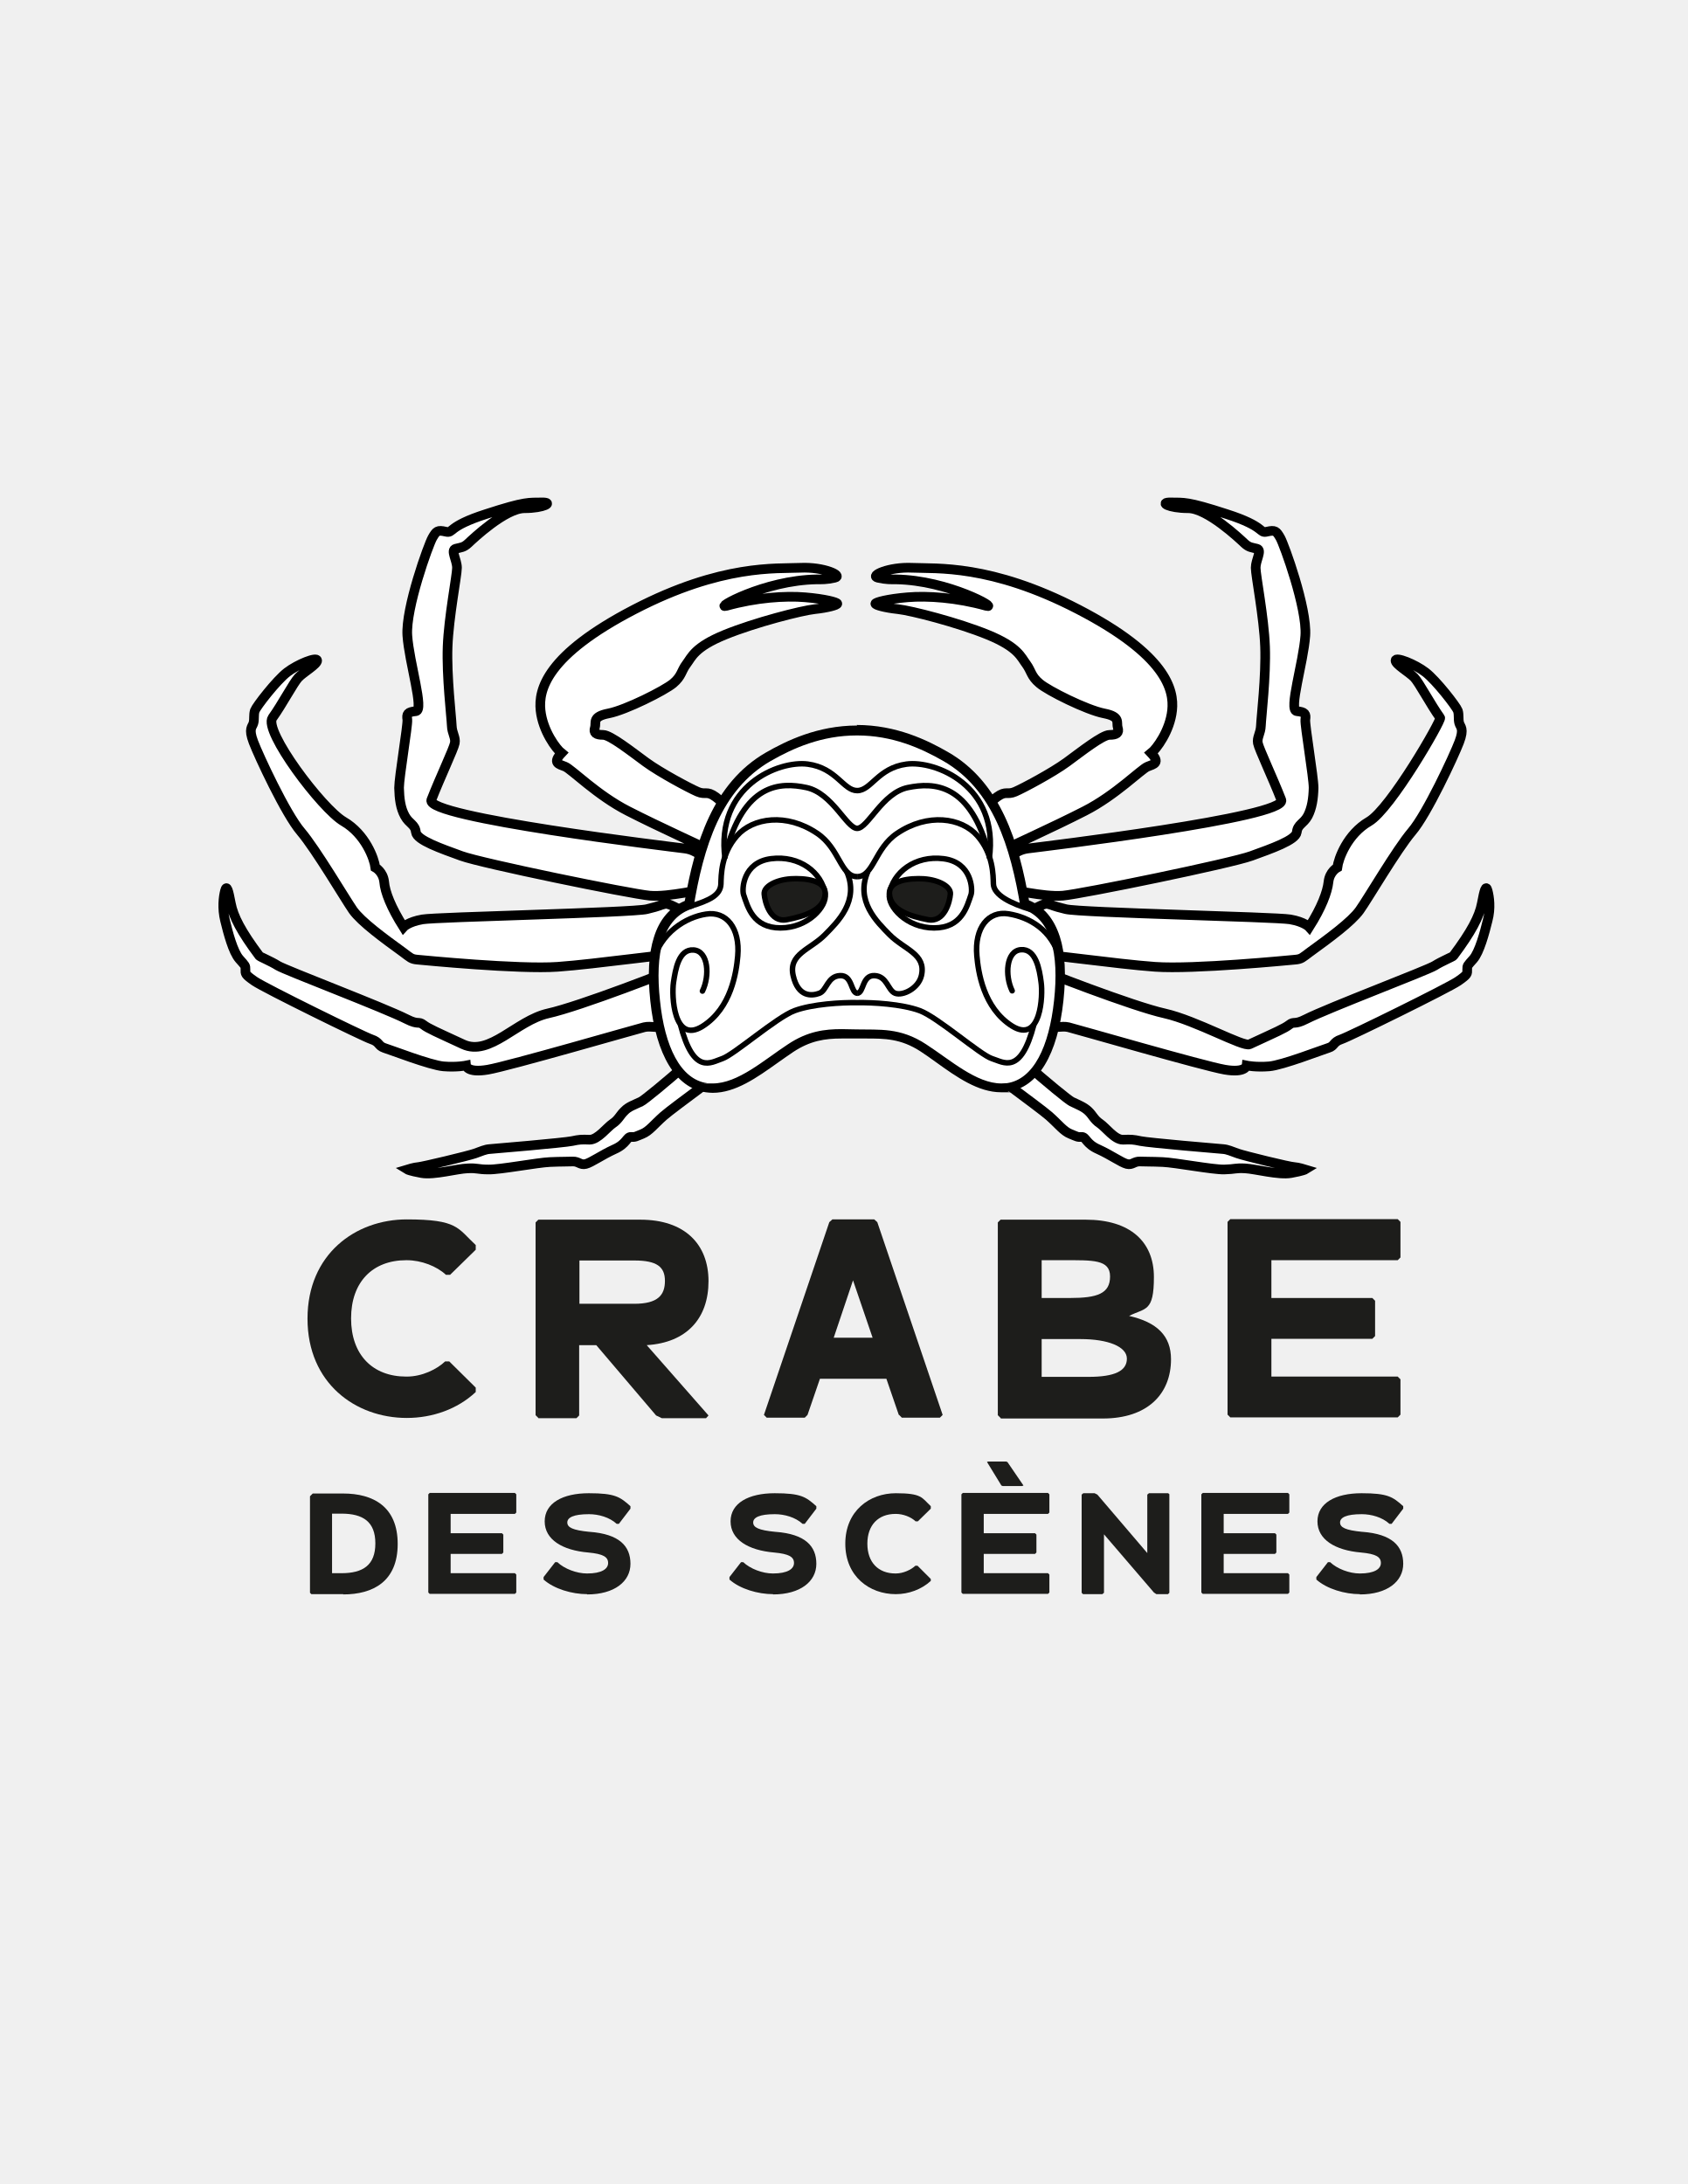
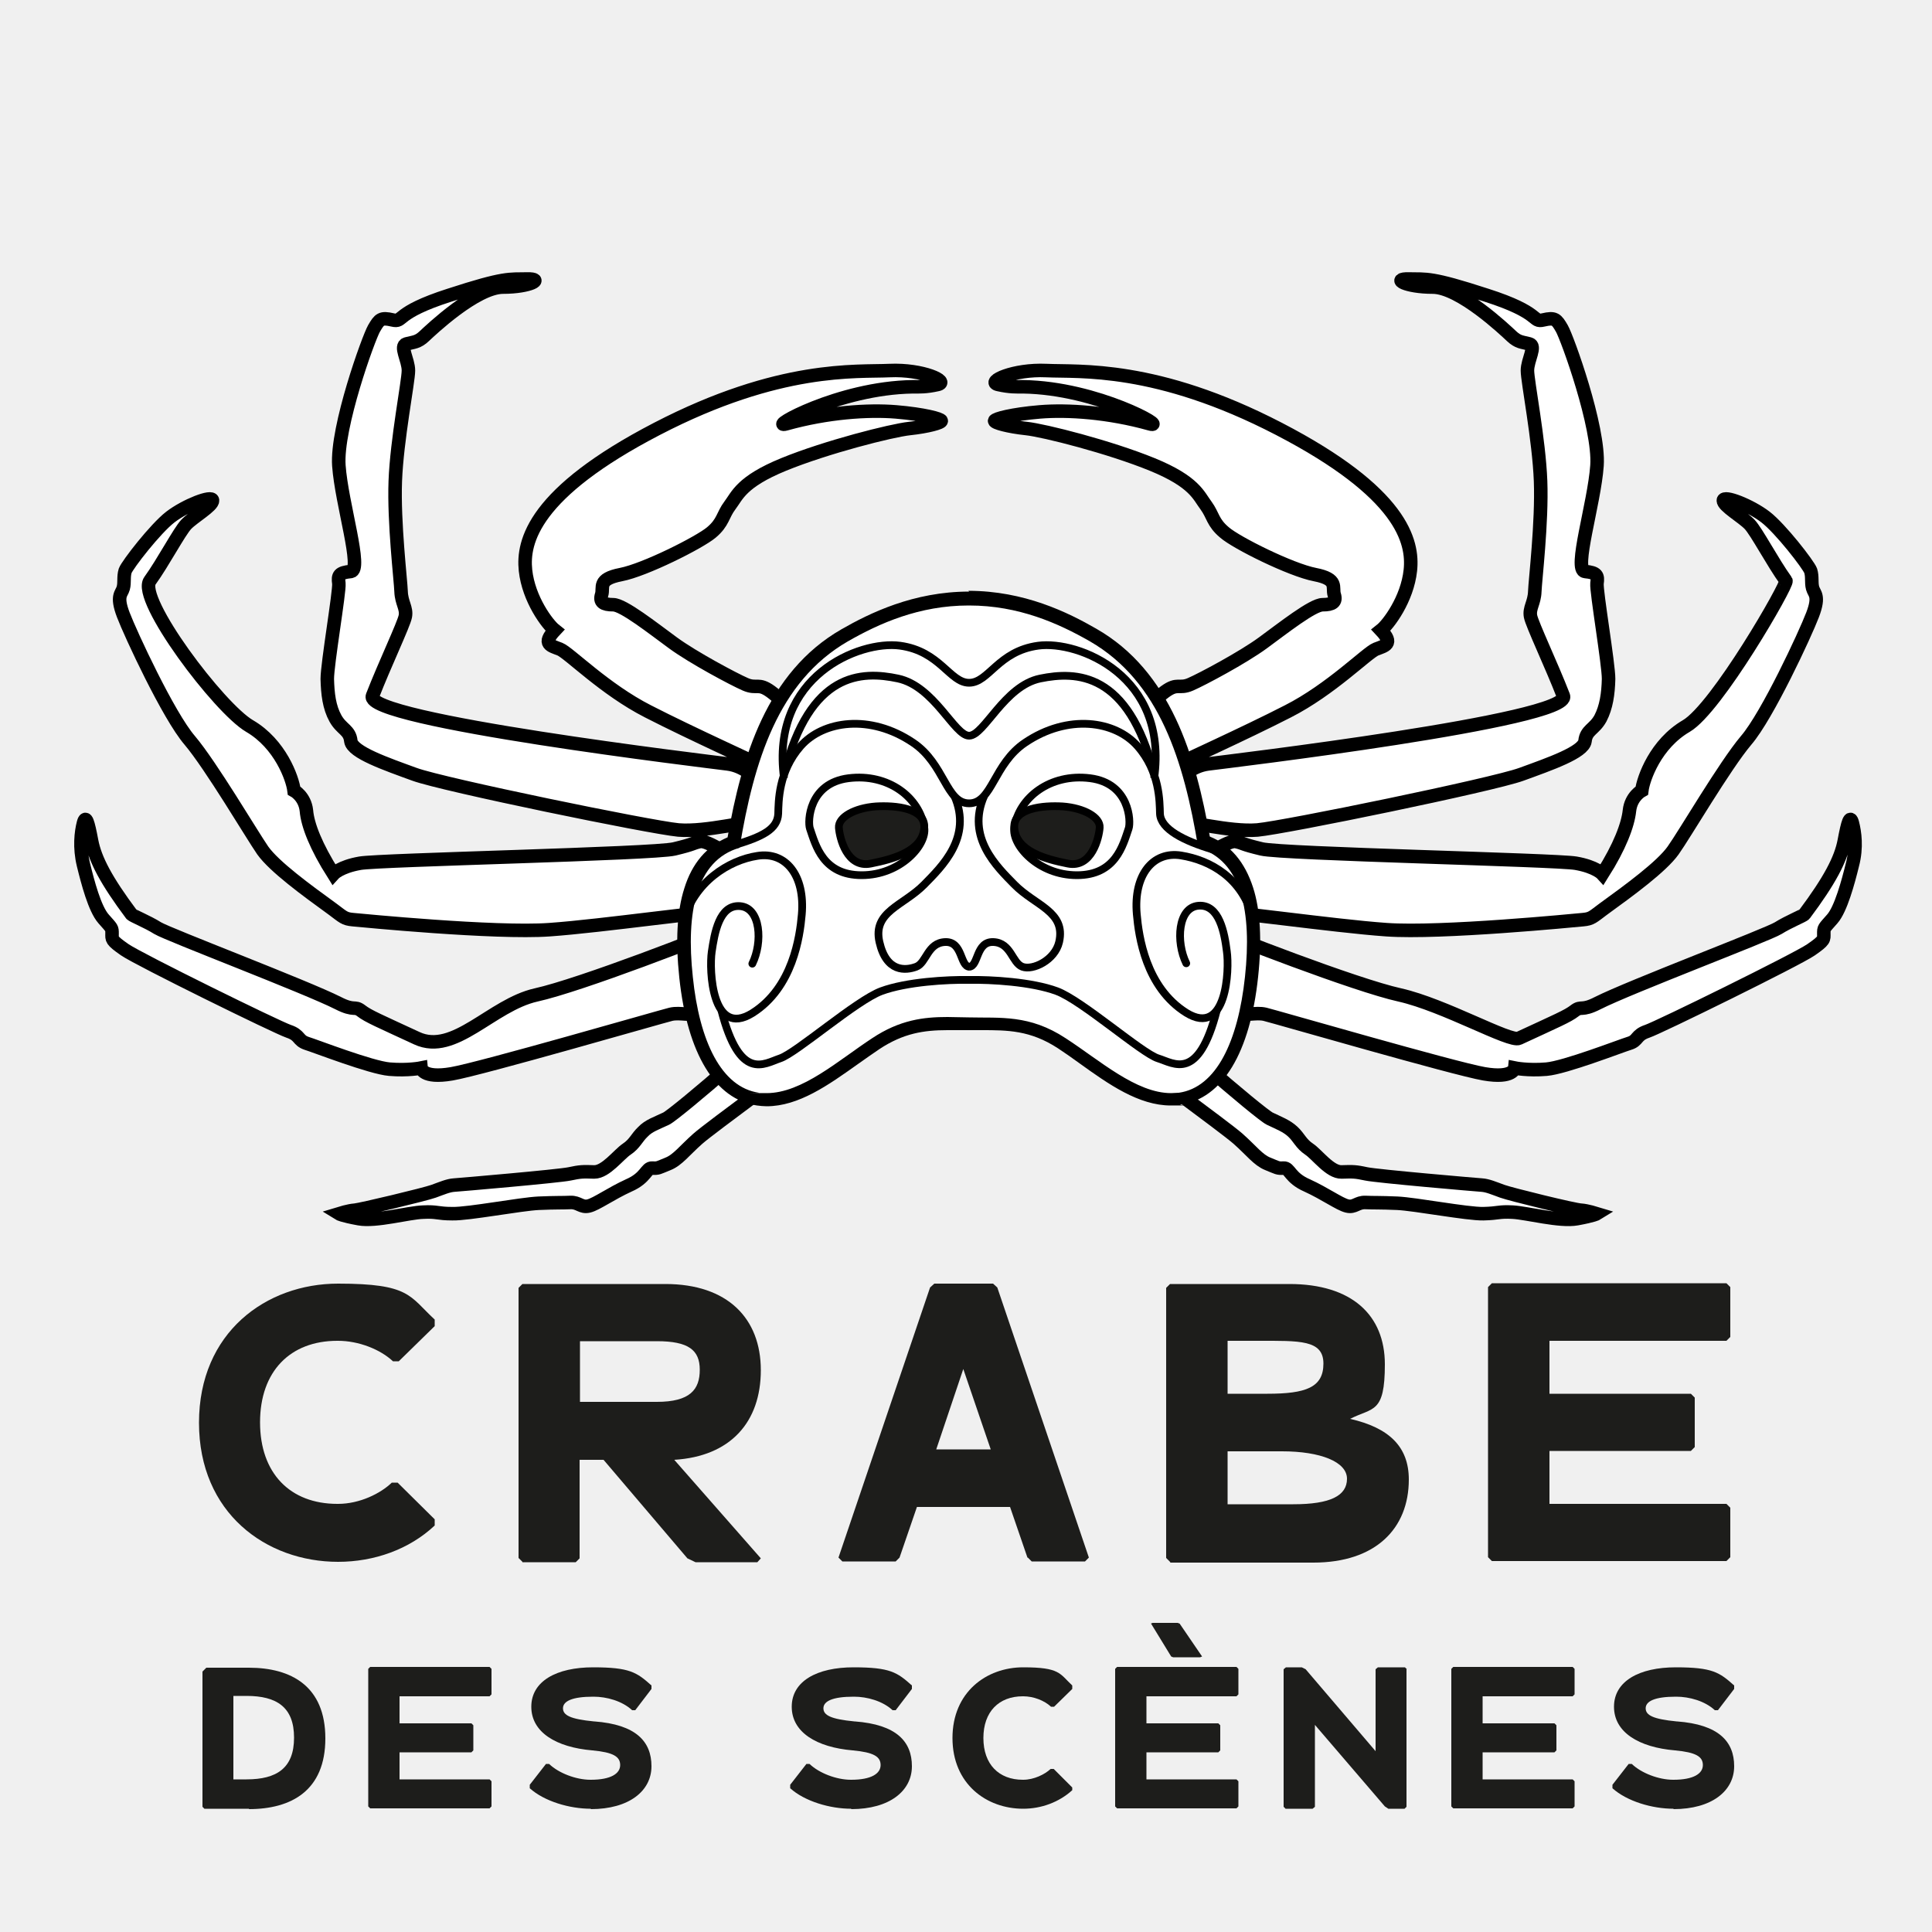
- <svg xmlns="http://www.w3.org/2000/svg" id="Calque_1" version="1.1" viewBox="0 0 612 792">
+ <svg xmlns="http://www.w3.org/2000/svg" id="Calque_1" version="1.1" viewBox="60 110 500 500">
  <defs>
    <style>
      .st0, .st1 {
        fill: #1d1d1b;
      }

      .st2, .st3 {
        fill: #fff;
      }

      .st3 {
        fill-rule: evenodd;
        stroke-width: 3.5px;
      }

      .st3, .st4, .st5, .st1 {
        stroke: #000;
        stroke-miterlimit: 10;
      }

      .st4 {
        stroke-linecap: round;
      }

      .st4, .st5 {
        fill: none;
      }

      .st4, .st5, .st1 {
        stroke-width: 2px;
      }
    </style>
  </defs>
  <path class="st3" d="M310.8,373.8c-8.7,1.2-21.8-2.2-24.3-2.6-2.5-.4-3.6,2.1-5.5,1.7s-1.9,1.2-2.4,2.1-4.1,3.3-6.3,5.4c-4.2,3.9-28.2,21.2-31.7,24.3-3.5,3.1-5.2,5.5-7.7,6.5-2.5,1-2.5,1.2-4.1,1.1s-1.5,2.5-6.1,4.5c-4.6,2.1-8.3,4.8-10.3,5.3s-2.6-1-4.8-.9-3.6,0-8.2.2c-4.6.2-18.2,2.8-22.3,2.7-4,0-3.9-.6-7.6-.4-3.7.1-12.2,2.5-16.6,1.7-4.4-.8-5.2-1.3-5.2-1.3,0,0,2.6-.8,4.1-.9s18.2-4.1,20.4-4.9,3.8-1.5,5.3-1.6,27.1-2.3,29.9-2.9,3.4-.6,6.4-.5c3,0,6.3-4.5,8.4-5.9s2.6-3,4.2-4.5c1.5-1.6,3.5-2.2,6-3.4,2.5-1.2,31.4-25.9,30.6-27.5s3.9-3.3,5.9-3.5c1.9-.2,4-2.2,1.8-3.8s-3.8-2.2-7.1-2.5c-3.3-.3-4-3.3-4.8-3.5s-.7,3.6-1.3,4.6c-.6,1-5.8,3.2-9.5,4.8-3.7,1.6-5.9,2.6-7.5,3.8-1.5,1.2-4.4,0-6.9.6s-49.1,14.1-56.7,15.4c-7.6,1.3-7.9-1.5-7.9-1.5,0,0-3.4.7-8.2.3-4.8-.4-19.2-6-21.5-6.7-2.3-.8-1.6-2.1-4.6-3.1s-38.8-18.6-42.4-21.1c-3.6-2.5-3.3-2.7-3.3-4.2,0-1.5,0-1.3-2.2-3.8-2.3-2.6-4.1-9.5-5.2-14s-.6-8.5,0-10.8,1.2-.2,2.1,4.6,3.8,10.3,10.3,19c.3.4,4.1,1.9,6.8,3.6,2.8,1.7,38.4,15.2,46.7,19.4,4.3,2.2,4.2.6,6,2,1.8,1.4,4.7,2.6,14.4,7.1s19.3-8.6,30.8-11.2c11.4-2.5,45.2-15.6,49.6-17.7,4.4-2,8.4-2.7,8.2-4s-2.9.2-8,0c-5.1-.2-32.2,3.8-46.3,4.8s-48.7-2.4-50.9-2.6-2.5-.7-5.2-2.7c-6.9-5-15.1-11-18.1-15.2-2.9-4.2-13.4-22-18.9-28.5-5.5-6.4-15.3-27.5-17.2-32.5s-.4-5.4,0-6.9,0-2.9.5-4.5c.6-1.6,7.8-10.9,11.7-13.9s10.8-5.7,10.9-4.3-5,4.3-6.8,6.2-6,9.9-9.4,14.6,17.9,33,25.8,37.6c7.9,4.6,11.1,13.5,11.5,16.7,0,0,2.8,1.5,3.2,5.2.3,3.7,2.5,9.3,7,16.4,0,0,1.7-1.9,6.9-2.8s75.9-2.4,81.3-3.7c5.4-1.3,4.4-1.4,6.6-1.9s7.5,4.1,11.6,4.4,1.7-3.9,1.5-4-.7-2.5-.2-4.9c.3-1.2-11,2.1-18.4,1.5-7.4-.7-60.9-11.7-68.3-14.4-7.4-2.7-16.1-5.7-16.5-8.6-.3-2.9-2.4-3-4-5.9s-2-6.3-2.1-10.2c0-3.9,3.2-22.6,3-24.7-.3-2.1,0-2.8,3.1-3.1s-2.4-17.5-3.1-27.4c-.7-9.9,7.7-33.1,9.1-35.5,1.4-2.4,1.8-2.9,4.8-2.2s.3-1.8,14.7-6.4c14.4-4.7,15.5-4.1,20.1-4.2s.8,2.1-6.2,2.1c-7,0-18.7,11.1-20.4,12.7s-2.7,1.5-4.6,2,.5,4.1.5,6.9-3,17.9-3.4,28.6,1.4,25.7,1.5,28.6,1.5,4.3,1.1,6.4-5.4,12.6-8.5,20.6c-2.4,6.3,87.3,17,91.9,17.6s6,3.5,8.6,3.2,1.8-1.8.6-2.5-18.7-8.6-29.8-14.3c-11.2-5.7-20.5-15.2-22.8-16.1s-4.7-1.3-1.3-4.9c-1.9-1.5-6.8-8-7.6-15.5s2.2-20.1,34-36.6c31.8-16.5,51.7-14.7,60.2-15.1,8.6-.4,15.6,2.9,12.5,3.6s-4.8.6-6.5.6c-19.3.3-37.6,10.9-32.8,9.6,10.7-3,21.3-3.7,28.5-3.1,7.2.6,11.6,1.8,11.7,2.3s-3.5,1.5-8.2,2c-4.7.5-21.6,4.8-32.6,9.3s-12,8.1-13.9,10.6-1.7,4.4-4.8,7-17.2,9.7-23.4,10.9c-6.2,1.2-4.4,3.3-5,5.2s.4,2.6,3,2.6,10.3,6.1,15.5,9.9c5.2,3.8,15.7,9.4,18.7,10.7,3,1.3,3.3-.5,6.6,1.9s10.2,9.8,12.8,9.3" />
  <path class="st3" d="M310.2,373.8c8.7,1.2,21.8-2.2,24.3-2.6,2.5-.4,3.6,2.1,5.5,1.7s1.9,1.2,2.4,2.1c.6.9,4.1,3.3,6.3,5.4,4.2,3.9,28.2,21.2,31.7,24.3,3.5,3.1,5.2,5.5,7.7,6.5,2.5,1,2.5,1.2,4.1,1.1s1.5,2.5,6.1,4.5c4.6,2.1,8.3,4.8,10.3,5.3s2.6-1,4.8-.9,3.6,0,8.2.2,18.2,2.8,22.3,2.7,3.9-.6,7.6-.4,12.2,2.5,16.6,1.7c4.4-.8,5.2-1.3,5.2-1.3,0,0-2.6-.8-4.1-.9-1.5,0-18.2-4.1-20.4-4.9-2.2-.8-3.8-1.5-5.3-1.6s-27.1-2.3-29.9-2.9-3.4-.6-6.4-.5-6.3-4.5-8.4-5.9-2.6-3-4.2-4.5-3.5-2.2-6-3.4c-2.5-1.2-31.4-25.9-30.6-27.5.8-1.6-3.9-3.3-5.9-3.5s-4-2.2-1.8-3.8c2.2-1.6,3.8-2.2,7.1-2.5s4-3.3,4.8-3.5.7,3.6,1.3,4.6,5.8,3.2,9.5,4.8c3.7,1.6,5.9,2.6,7.5,3.8s4.4,0,6.9.6c2.5.6,49.1,14.1,56.7,15.4s7.9-1.5,7.9-1.5c0,0,3.4.7,8.2.3,4.8-.4,19.2-6,21.5-6.7s1.6-2.1,4.6-3.1,38.8-18.6,42.4-21.1c3.6-2.5,3.3-2.7,3.3-4.2s0-1.3,2.2-3.8,4.1-9.5,5.2-14c1.2-4.5.6-8.5,0-10.8s-1.2-.2-2.1,4.6c-.9,4.8-3.8,10.3-10.3,19-.3.4-4.1,1.9-6.8,3.6s-38.4,15.2-46.7,19.4c-4.3,2.2-4.2.6-6,2-1.8,1.4-4.7,2.6-14.4,7.1-2.3,1.1-19.3-8.6-30.8-11.2-11.4-2.5-45.2-15.6-49.6-17.7-4.4-2-8.4-2.7-8.2-4,.3-1.3,2.9.2,8,0,5.1-.2,32.2,3.8,46.3,4.8s48.7-2.4,50.9-2.6,2.5-.7,5.2-2.7c6.9-5,15.1-11,18.1-15.2s13.4-22,18.9-28.5c5.5-6.4,15.3-27.5,17.2-32.5s.4-5.4,0-6.9c-.4-1.5,0-2.9-.5-4.5-.6-1.6-7.8-10.9-11.7-13.9-3.9-3-10.8-5.7-10.9-4.3-.1,1.4,5,4.3,6.8,6.2s6,9.9,9.4,14.6c.6.8-17.9,33-25.8,37.6s-11.1,13.5-11.5,16.7c0,0-2.8,1.5-3.2,5.2s-2.5,9.3-7,16.4c0,0-1.7-1.9-6.9-2.8s-75.9-2.4-81.3-3.7c-5.4-1.3-4.4-1.4-6.6-1.9s-7.5,4.1-11.6,4.4c-4.1.3-1.7-3.9-1.5-4s.7-2.5.2-4.9c-.3-1.2,11,2.1,18.4,1.5,7.4-.7,60.9-11.7,68.3-14.4,7.4-2.7,16.1-5.7,16.5-8.6.3-2.9,2.4-3,4-5.9,1.5-2.9,2-6.3,2.1-10.2,0-3.9-3.2-22.6-3-24.7.3-2.1,0-2.8-3.1-3.1s2.4-17.5,3.1-27.4-7.7-33.1-9.1-35.5-1.8-2.9-4.8-2.2-.3-1.8-14.7-6.4c-14.4-4.7-15.5-4.1-20.1-4.2s-.8,2.1,6.2,2.1c7,0,18.7,11.1,20.4,12.7s2.7,1.5,4.6,2-.5,4.1-.5,6.9c0,2.8,3,17.9,3.4,28.6s-1.4,25.7-1.5,28.6-1.5,4.3-1.1,6.4,5.4,12.6,8.5,20.6c2.4,6.3-87.3,17-91.9,17.6s-6,3.5-8.6,3.2-1.8-1.8-.6-2.5,18.7-8.6,29.8-14.3c11.2-5.7,20.5-15.2,22.8-16.1s4.7-1.3,1.3-4.9c1.9-1.5,6.8-8,7.6-15.5.8-7.5-2.2-20.1-34-36.6-31.8-16.5-51.7-14.7-60.2-15.1s-15.6,2.9-12.5,3.6,4.8.6,6.5.6c19.3.3,37.6,10.9,32.8,9.6-10.7-3-21.3-3.7-28.5-3.1-7.2.6-11.6,1.8-11.7,2.3s3.5,1.5,8.2,2,21.6,4.8,32.6,9.3c11,4.5,12,8.1,13.9,10.6,1.9,2.6,1.7,4.4,4.8,7,3.1,2.7,17.2,9.7,23.4,10.9,6.2,1.2,4.4,3.3,5,5.2.6,1.9-.4,2.6-3,2.6s-10.3,6.1-15.5,9.9c-5.2,3.8-15.7,9.4-18.7,10.7-3,1.3-3.3-.5-6.6,1.9-3.3,2.4-10.2,9.8-12.8,9.3" />
  <g>
    <path class="st2" d="M363.1,394.6c-7.7,0-15.2-5.4-22.5-10.6-2-1.4-3.8-2.7-5.7-4-7.6-5-14-5-20.7-5-1.1,0-2.3,0-3.4,0h-1.5c-1.3,0-2.7-.1-4-.1-6.4,0-12,.9-18.5,5.2-1.9,1.2-3.7,2.5-5.7,4-7.3,5.2-14.8,10.6-22.5,10.6-.8,0-1.5,0-2.3-.2-10-1.5-16.6-12.7-18.6-31.5-2.1-19.5,2.1-31.3,12.3-34.9,3.7-21.5,9.8-42.7,28.7-53.6,7.7-4.4,18.3-9.5,32.2-9.5s24.5,5.1,32.2,9.5c18.9,10.9,25,32.1,28.7,53.6,10.3,3.7,14.4,15.4,12.3,34.9-2,18.9-8.6,30.1-18.6,31.5-.7.1-1.5.2-2.3.2Z" />
    <path d="M310.8,266.7c12.8,0,23.1,4.6,31.3,9.3,18,10.4,24.3,31,28,53.4,11.3,3.3,13.9,16.7,12.1,33.4-1.8,16.7-7.4,28.6-17.1,30-.7,0-1.3.1-2,.1-9.1,0-18.5-8.5-27.3-14.2-9.4-6.2-17-5.2-25.1-5.4-1.9,0-3.7-.1-5.5-.1-6.1,0-12.3.7-19.5,5.5-8.7,5.7-18.1,14.2-27.3,14.2s-1.4,0-2-.1c-9.7-1.4-15.4-13.3-17.1-30-1.8-16.7.8-30.1,12.1-33.4,3.7-22.4,10-43,28-53.4,8.2-4.7,18.5-9.3,31.3-9.3M310.8,263.1c-14.4,0-25.8,5.6-33.1,9.8-19.3,11.1-25.8,33.2-29.4,53.8-5.4,2.3-9.2,6.7-11.2,13.2-1.9,5.9-2.3,13.7-1.3,23.1,2.1,19.8,9.3,31.5,20.1,33.1.8.1,1.7.2,2.5.2,8.3,0,16-5.5,23.6-10.9,2-1.4,3.8-2.7,5.6-3.9,6.2-4.1,11.5-4.9,17.6-4.9s2.6,0,3.9,0c.5,0,1,0,1.5,0,1.2,0,2.3,0,3.4,0,6.7,0,12.6,0,19.8,4.7,1.8,1.2,3.7,2.5,5.6,3.9,7.5,5.4,15.3,10.9,23.6,10.9s1.7,0,2.5-.2c10.9-1.6,18-13.4,20.1-33.1,1-9.4.6-17.2-1.3-23.1-2.1-6.5-5.8-11-11.2-13.2-3.6-20.6-10.1-42.8-29.4-53.8-7.3-4.2-18.6-9.8-33.1-9.8h0Z" />
  </g>
  <path class="st5" d="M359.8,317.1" />
  <path class="st5" d="M310.8,317.9c6,0,6.3-10.2,14.5-15.7,11.1-7.5,23.3-5.7,29.1.9,5.8,6.6,5.7,14.4,5.8,17.5.2,4,6.2,7,13.5,9.2" />
  <path class="st5" d="M322.5,324.2c1.2-7.8,9.3-14.1,19.6-12.8s10.6,11.2,10,13c-1.5,4.4-3.4,12.1-13.4,12.1s-16.9-7.8-16.2-12.3Z" />
  <path class="st5" d="M314.7,316c-4.7,10.7,3.3,18.3,7.8,22.9,5.4,5.5,13.4,7,11.6,14.9-1.1,4.7-6.8,7.4-9.5,6.4-2.7-1-2.9-6.2-7.5-6.4-4.6-.2-3.8,6.3-6.3,6.4" />
  <path class="st4" d="M384.3,347.8c-2.8-10.7-11.2-15.2-18.6-16.4-7.3-1.2-12.4,5-11.5,15.2.5,5.7,2.3,18.9,12.8,25.5,10.5,6.5,11.2-11.2,10.5-15.9-.6-4.7-1.9-12.2-7.3-11.8-5.4.4-5.9,9.4-3.2,14.9" />
  <path class="st1" d="M322.5,324.2c-.3-5.1,7.5-5.8,12.5-5.5,5.5.4,9.8,2.8,9.6,5.5-.2,2.7-2.1,10.5-8.2,9.3-6.1-1.2-13.5-3.3-13.9-9.3Z" />
  <path class="st5" d="M261.9,317.1" />
  <path class="st5" d="M262.9,310.2c6.7-26.4,20.1-26.6,29.5-24.6,9.4,2,14.6,14.8,18.4,14.8,3.9,0,9.1-12.9,18.4-14.8s22.8-1.8,29.5,24.6" />
  <path class="st5" d="M310.8,317.9c-6,0-6.3-10.2-14.5-15.7-11.1-7.5-23.3-5.7-29.1.9s-5.7,14.4-5.8,17.5c-.2,4-4,5.9-11.3,8.1" />
  <path class="st5" d="M262.9,311.4c-3.6-26.5,19.6-35.7,30-34.3s12.9,9.6,17.9,9.6c5.1,0,7.5-8.2,17.9-9.6s33.7,7.8,30,34.3" />
  <path class="st5" d="M299.2,324.2c-1.2-7.8-9.3-14.1-19.6-12.8s-10.6,11.2-10,13c1.5,4.4,3.4,12.1,13.4,12.1s16.9-7.8,16.2-12.3Z" />
  <path class="st5" d="M307,316c4.7,10.7-3.3,18.3-7.8,22.9-5.4,5.5-13.4,7-11.6,14.9s6.8,7.4,9.5,6.4c2.7-1,2.9-6.2,7.5-6.4,4.6-.2,3.8,6.3,6.3,6.4" />
  <path class="st4" d="M236.7,348.9c2.8-10.7,12-16.3,19.3-17.4,7.3-1.2,12.4,5,11.5,15.2-.5,5.7-2.3,18.9-12.8,25.5-10.5,6.5-11.2-11.2-10.5-15.9s1.9-12.2,7.3-11.8c5.4.4,5.9,9.4,3.2,14.9" />
  <path class="st1" d="M299.2,324.2c.3-5.1-7.5-5.8-12.5-5.5-5.5.4-9.8,2.8-9.6,5.5.2,2.7,2.1,10.5,8.2,9.3,6.1-1.2,13.5-3.3,13.9-9.3Z" />
  <path class="st4" d="M314.3,317.1" />
  <path class="st5" d="M246.7,371.5c4.8,18.5,11,13.8,15.2,12.4s19.7-15,26.2-17.4c6.5-2.4,17-3,22.7-2.9,5.7-.1,16.2.5,22.7,2.9,6.5,2.4,22,16.1,26.2,17.4,4.2,1.3,10.4,6.1,15.2-12.4" />
  <g>
    <path class="st0" d="M172.5,503.2v1.6c-6.6,6.2-15.7,9.4-25,9.4-18.6,0-36-12.6-36-36s17.4-36,36-36,18.4,3.2,25,9.3v1.7l-9.3,9.1h-1.5c-3.3-3.1-8.9-5.3-14.2-5.3h-.2c-12.2,0-20,7.9-20,21.1s7.8,21.1,20,21.1h.2c5.6,0,11-2.7,13.9-5.5h1.5l9.5,9.4Z" />
    <path class="st0" d="M195.2,514.2l-1-1v-69.9l1-1h37c16.1,0,24.7,8.9,24.7,22.3s-7.8,22.3-22.4,23.2l22.4,25.5-.9,1h-16l-2.1-1-21.7-25.5h-6.2v25.5l-1,1h-13.8ZM210.1,457v15.8h19.9c8.6,0,11.1-3.2,11.1-8.3s-2.9-7.4-11.1-7.4h-19.9Z" />
    <path class="st0" d="M325.9,513.1l-4.5-13.1h-24.1l-4.5,13.1-1,1h-13.8l-1-1,23.7-69.9,1.1-1h15.2l1.1,1,23.7,69.9-1,1h-13.8l-1-1ZM309.3,464.3l-7,20.8h14.1l-7.1-20.8Z" />
    <path class="st0" d="M362.8,514.2l-1-1v-69.9l1-1h30.9c16.1,0,24.7,8,24.7,20.8s-3.1,11.1-9,14.1c10.1,2.3,15.2,7.2,15.2,15.7,0,12.7-8.6,21.5-24.7,21.5h-37ZM377.7,457v13.7h10.3c9.9,0,14.5-1.6,14.5-7.8s-6.2-5.9-16.8-5.9h-8ZM377.7,485.6v13.7h17c9.6,0,13.9-2.2,13.9-6.6s-6.9-7.1-16.8-7.1h-14.2Z" />
    <path class="st0" d="M507.8,443.2v12.8l-1,1h-45.8v13.7h36.6l1,1v12.8l-1,1h-36.6v13.7h45.8l1,1v12.8l-1,1h-60.7l-1-1v-69.9l1-1h60.7l1,1Z" />
  </g>
  <g>
    <path class="st0" d="M124.5,578.1h-11.6l-.5-.5v-35l1-1h11c11,0,19.8,4.8,19.8,18.3s-8.8,18.3-19.8,18.3ZM120.4,549v21.5h3.4c7.8,0,12.3-2.9,12.3-10.8s-4.5-10.8-12.3-10.8h-3.4Z" />
    <path class="st0" d="M187.2,542v6.5l-.5.5h-23.3v7h18.6l.5.5v6.5l-.5.5h-18.6v7h23.3l.5.5v6.5l-.5.5h-30.9l-.5-.5v-35.6l.5-.5h30.9l.5.5Z" />
    <path class="st0" d="M212.9,578.1c-5.5,0-12-1.9-15.8-5.3v-.9l4.2-5.4h.8c2.5,2.4,7,4.1,10.7,4.1h.1c5.2,0,7.6-1.6,7.6-3.8s-1.8-3.3-7.2-3.8c-9.4-.8-15.8-4.7-15.8-11.3s6.5-10.2,16-10.2,11.3,1.3,15.1,4.7v.9l-4.2,5.5h-.8c-2.6-2.4-6.6-3.5-10-3.5h-.1c-5.5,0-7.8,1.2-7.8,3s1.9,2.8,8,3.4h.1c10.8.8,14.8,5.2,14.8,11.6s-5.8,11.1-15.7,11.1Z" />
    <path class="st0" d="M280.3,578.1c-5.5,0-12-1.9-15.8-5.3v-.9l4.2-5.4h.8c2.5,2.4,7,4.1,10.7,4.1h.1c5.2,0,7.6-1.6,7.6-3.8s-1.8-3.3-7.2-3.8c-9.4-.8-15.8-4.7-15.8-11.3s6.5-10.2,16-10.2,11.3,1.3,15.1,4.7v.9l-4.2,5.5h-.8c-2.6-2.4-6.6-3.5-10-3.5h-.1c-5.5,0-7.8,1.2-7.8,3s1.9,2.8,8,3.4h.1c10.8.8,14.8,5.2,14.8,11.6s-5.8,11.1-15.7,11.1Z" />
    <path class="st0" d="M337.5,572.5v.8c-3.4,3.1-8,4.8-12.7,4.8-9.5,0-18.3-6.4-18.3-18.3s8.8-18.3,18.3-18.3,9.4,1.6,12.7,4.7v.9l-4.7,4.6h-.8c-1.7-1.6-4.5-2.7-7.2-2.7h-.1c-6.2,0-10.2,4-10.2,10.8s4,10.8,10.2,10.8h.1c2.8,0,5.6-1.4,7.1-2.8h.8l4.8,4.8Z" />
    <path class="st0" d="M380.5,542v6.5l-.5.5h-23.3v7h18.6l.5.5v6.5l-.5.5h-18.6v7h23.3l.5.5v6.5l-.5.5h-30.9l-.5-.5v-35.6l.5-.5h30.9l.5.5ZM357.8,530.2l.5-.2h6.5l.5.2,5.8,8.5-.5.2h-7l-.5-.2-5.2-8.5Z" />
    <path class="st0" d="M424,542v35.6l-.5.5h-4.2l-.9-.6-18.1-21.1v21.2c0,0-.6.5-.6.5h-7l-.5-.5v-35.6l.6-.5h4.1l1,.5,18.1,21.2v-21.2l.6-.5h7l.5.5Z" />
    <path class="st0" d="M467.5,542v6.5l-.5.5h-23.3v7h18.6l.5.5v6.5l-.5.5h-18.6v7h23.3l.5.5v6.5l-.5.5h-30.9l-.5-.5v-35.6l.5-.5h30.9l.5.5Z" />
    <path class="st0" d="M493.1,578.1c-5.5,0-12-1.9-15.8-5.3v-.9l4.2-5.4h.8c2.5,2.4,7,4.1,10.7,4.1h.1c5.2,0,7.6-1.6,7.6-3.8s-1.8-3.3-7.2-3.8c-9.4-.8-15.8-4.7-15.8-11.3s6.5-10.2,16-10.2,11.3,1.3,15.1,4.7v.9l-4.2,5.5h-.8c-2.6-2.4-6.6-3.5-10-3.5h-.1c-5.5,0-7.8,1.2-7.8,3s1.9,2.8,8,3.4h.1c10.8.8,14.8,5.2,14.8,11.6s-5.8,11.1-15.7,11.1Z" />
  </g>
</svg>
